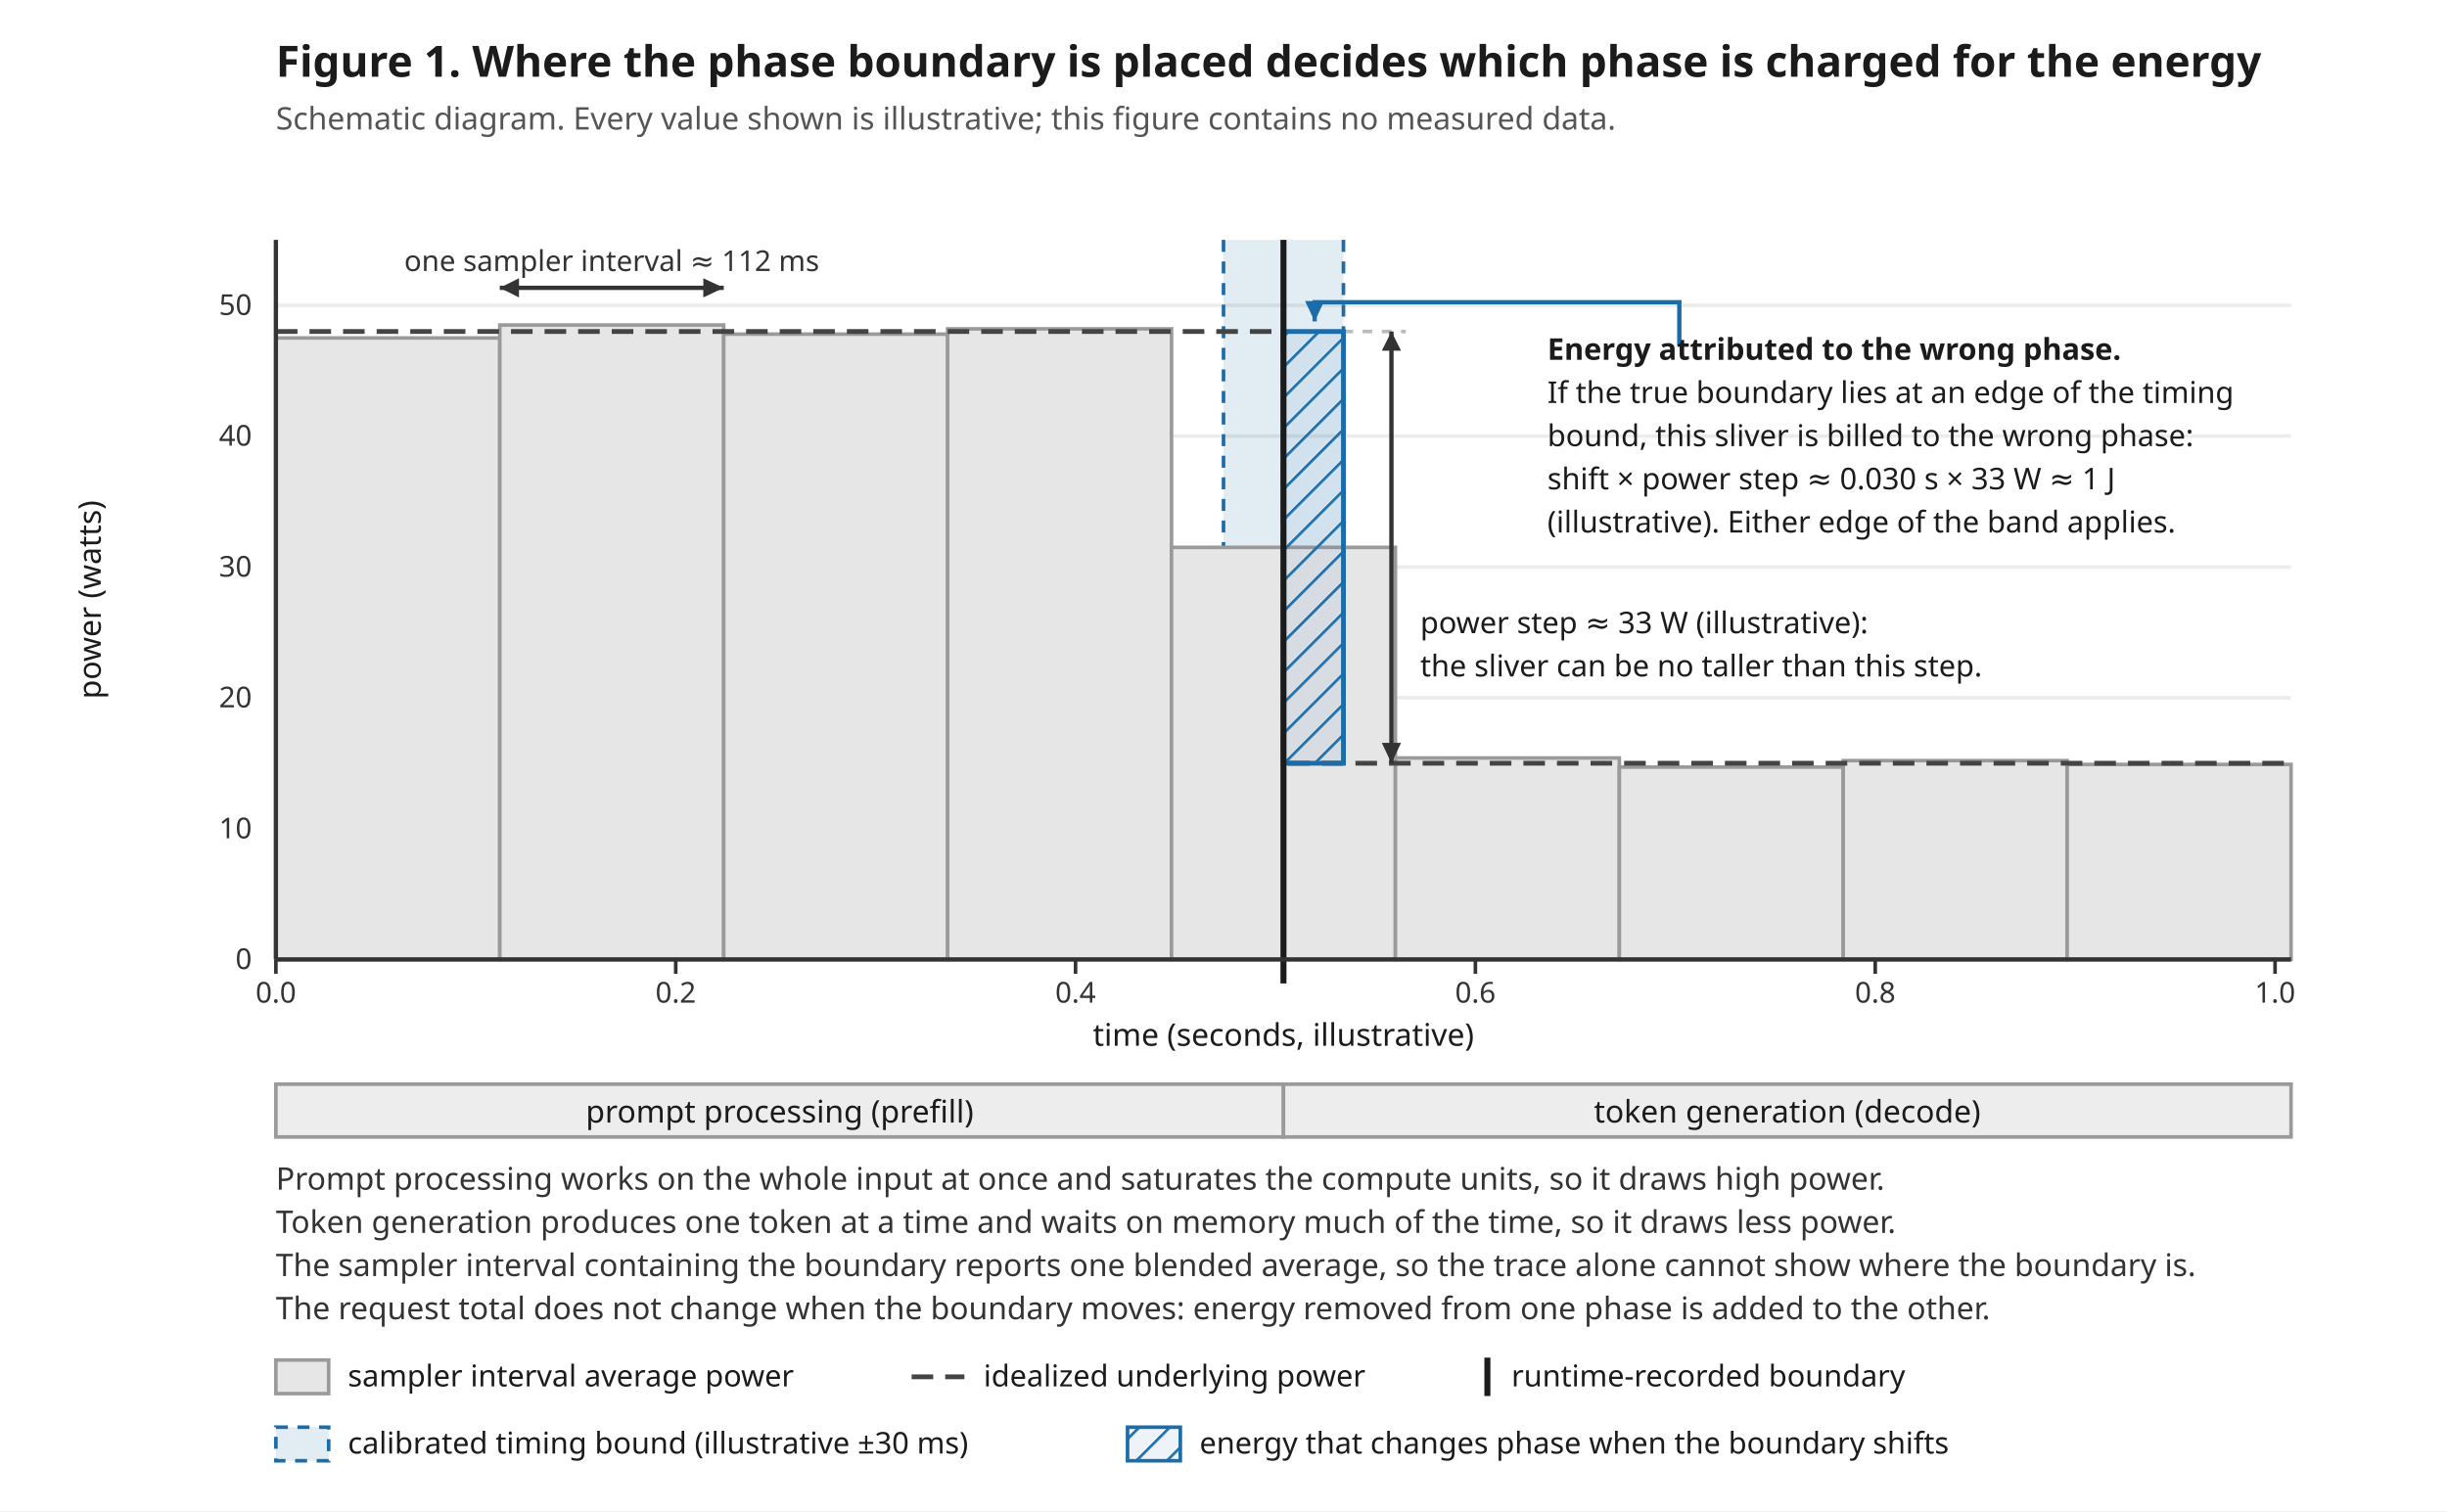
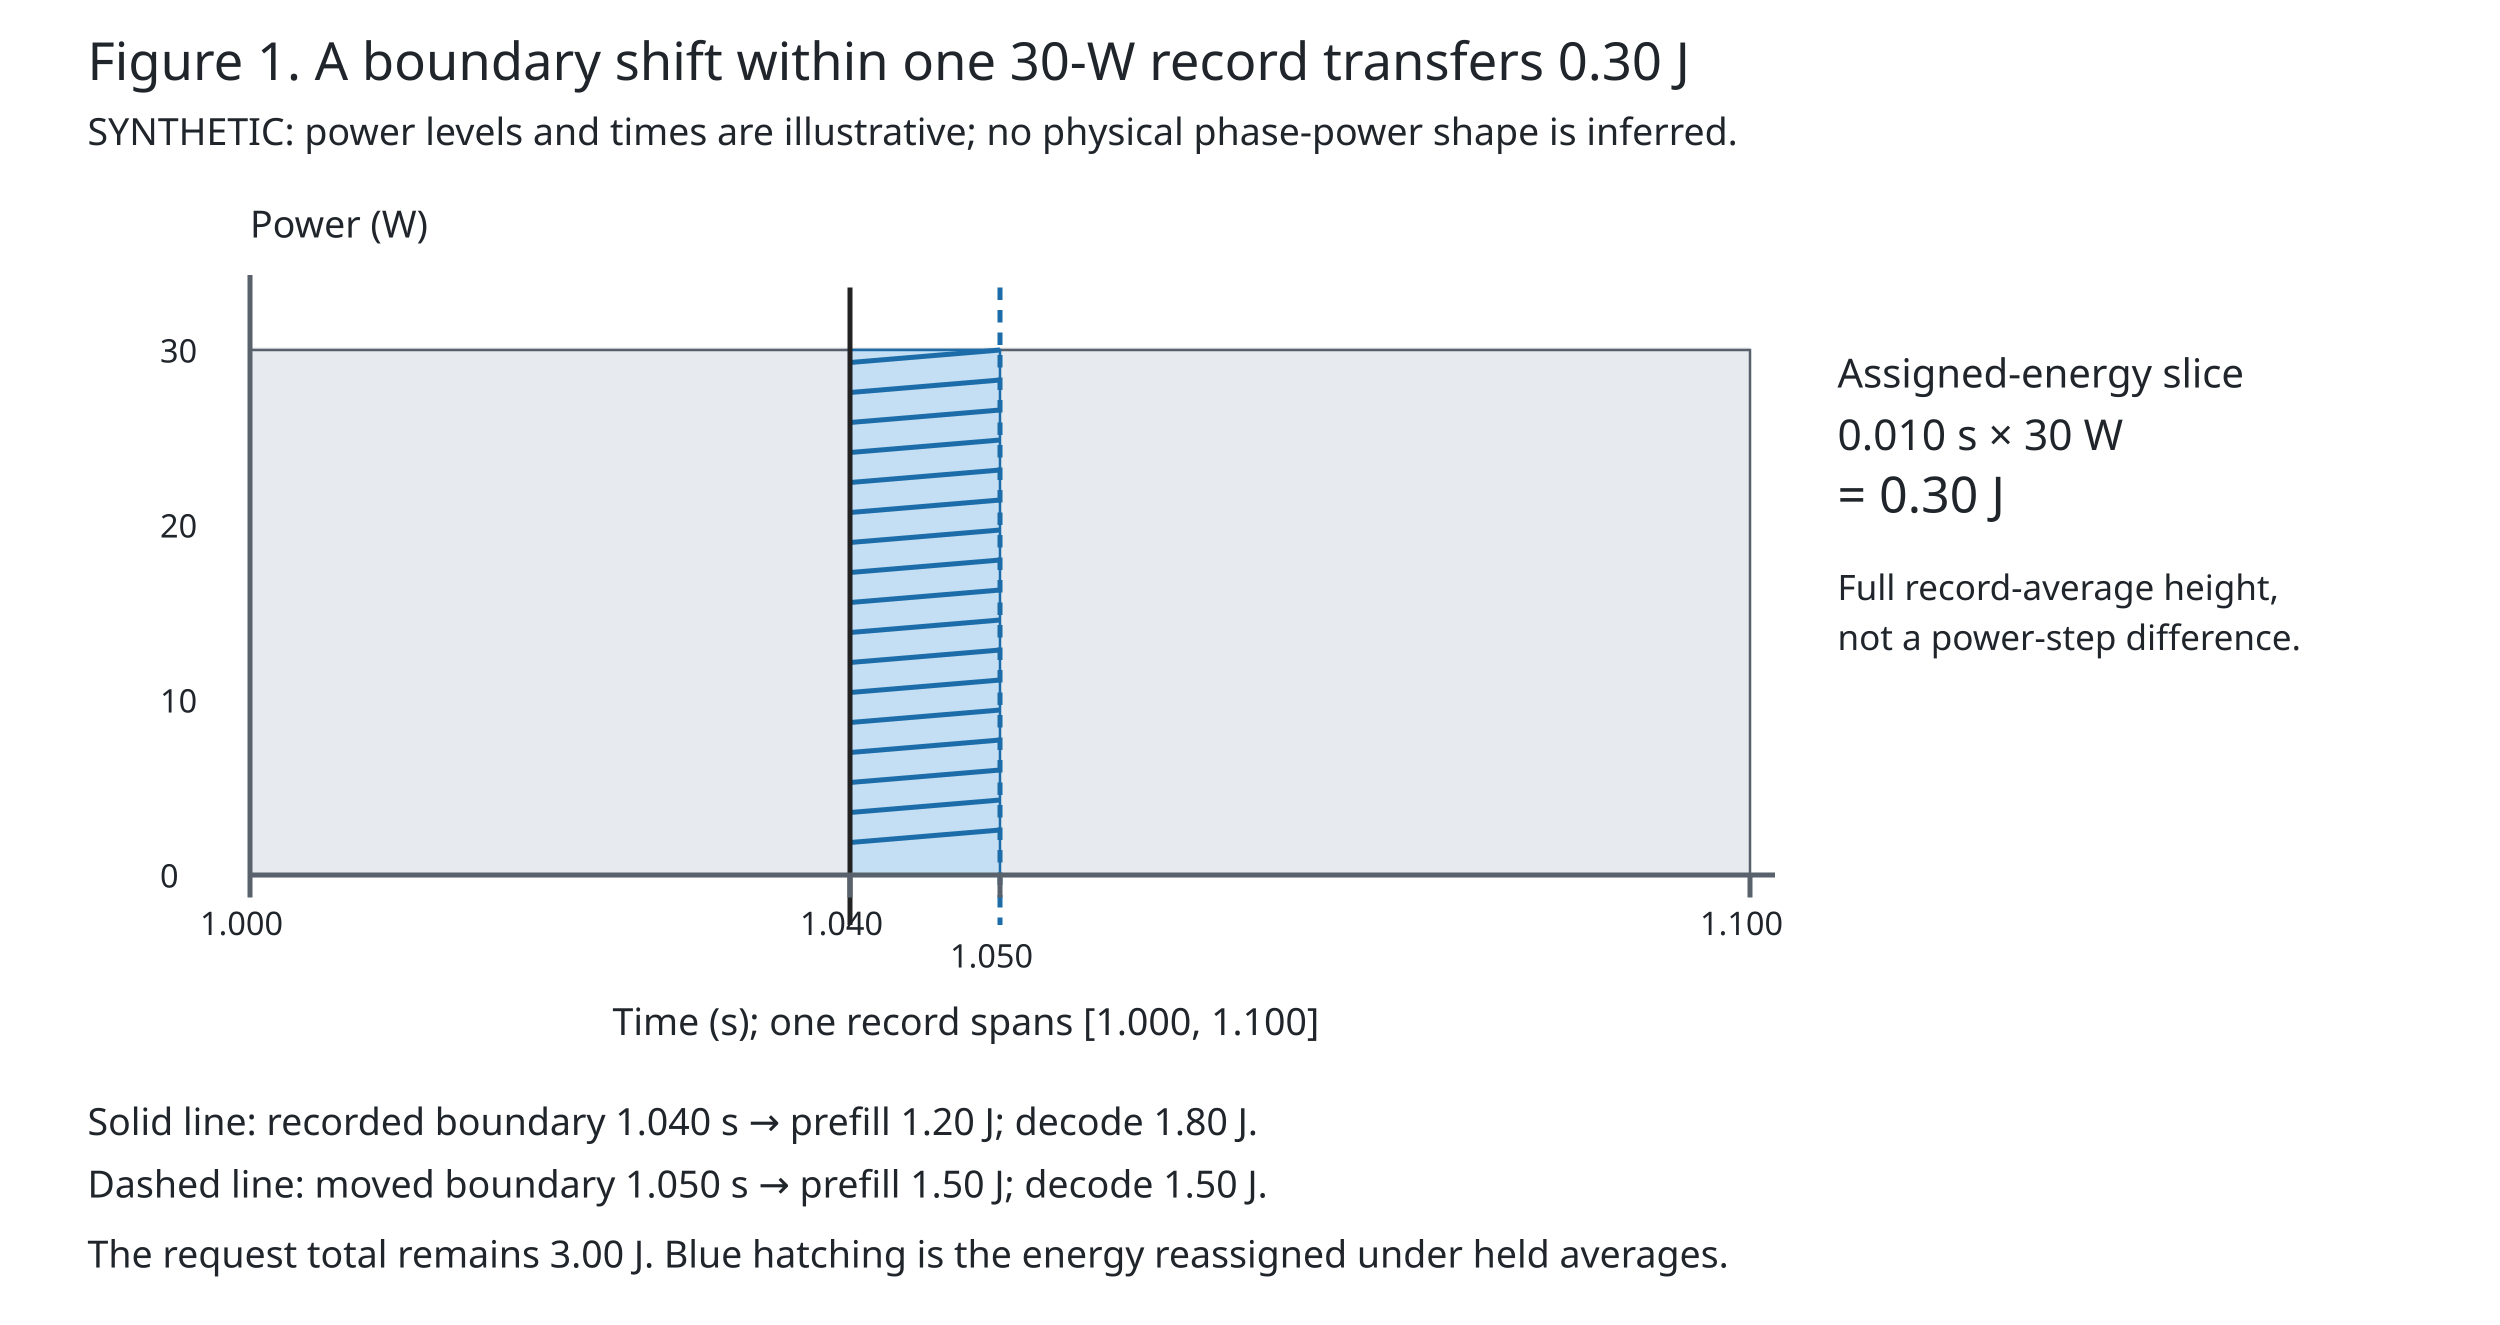
- <svg xmlns="http://www.w3.org/2000/svg" width="1020" height="630" viewBox="0 0 1020 630" role="img" aria-labelledby="fig1title fig1desc">
-   <defs>
-     <pattern id="f1hatch" width="9" height="9" patternUnits="userSpaceOnUse" patternTransform="rotate(45)">
-       <rect width="9" height="9" fill="#1b6ca8" fill-opacity="0.08" />
-       <line x1="0" y1="0" x2="0" y2="9" stroke="#1b6ca8" stroke-width="2.2" />
-     </pattern>
-     <marker id="f1aEnd" markerWidth="9" markerHeight="9" refX="8.5" refY="4" orient="auto" markerUnits="userSpaceOnUse">
-       <path d="M0,0 L8.5,4 L0,8 z" fill="#333333" />
-     </marker>
-     <marker id="f1aStart" markerWidth="9" markerHeight="9" refX="0.5" refY="4" orient="auto" markerUnits="userSpaceOnUse">
-       <path d="M8.5,0 L0.5,4 L8.5,8 z" fill="#333333" />
-     </marker>
-     <marker id="f1aEndAcc" markerWidth="9" markerHeight="9" refX="8.5" refY="4" orient="auto" markerUnits="userSpaceOnUse">
-       <path d="M0,0 L8.5,4 L0,8 z" fill="#1b6ca8" />
-     </marker>
-   </defs>
-   <rect x="0" y="0" width="1020" height="630" fill="#ffffff" />
-   <text x="115" y="32" font-family="sans-serif" font-size="18" font-weight="bold" fill="#1b1b1b">Figure 1. Where the phase boundary is placed decides which phase is charged for the energy</text>
-   <text x="115" y="54" font-family="sans-serif" font-size="13" fill="#555555">Schematic diagram. Every value shown is illustrative; this figure contains no measured data.</text>
-   <g stroke="#ececec" stroke-width="1.5">
-     <line x1="115" y1="400.0" x2="955" y2="400.0" />
-     <line x1="115" y1="345.5" x2="955" y2="345.5" />
-     <line x1="115" y1="290.9" x2="955" y2="290.9" />
-     <line x1="115" y1="236.4" x2="955" y2="236.4" />
-     <line x1="115" y1="181.8" x2="955" y2="181.8" />
-     <line x1="115" y1="127.3" x2="955" y2="127.3" />
-   </g>
-   <rect x="510" y="100" width="50" height="300" fill="#1b6ca8" fill-opacity="0.13" />
-   <line x1="510" y1="100" x2="510" y2="400" stroke="#1b6ca8" stroke-width="1.5" stroke-dasharray="5 4" />
-   <line x1="560" y1="100" x2="560" y2="400" stroke="#1b6ca8" stroke-width="1.5" stroke-dasharray="5 4" />
-   <g fill="#e6e6e6" stroke="#9a9a9a" stroke-width="1.5">
-     <rect x="115.00" y="140.9" width="93.33" height="259.1" />
-     <rect x="208.33" y="135.5" width="93.33" height="264.5" />
-     <rect x="301.67" y="139.3" width="93.33" height="260.7" />
-     <rect x="395.00" y="137.1" width="93.33" height="262.9" />
-     <rect x="488.33" y="228.2" width="93.33" height="171.8" />
-     <rect x="581.67" y="316.0" width="93.33" height="84.0" />
-     <rect x="675.00" y="319.8" width="93.33" height="80.2" />
-     <rect x="768.33" y="317.1" width="93.33" height="82.9" />
-     <rect x="861.67" y="318.7" width="93.33" height="81.3" />
-   </g>
-   <path d="M115,138.2 L535,138.2 L535,318.2 L955,318.2" fill="none" stroke="#444444" stroke-width="2" stroke-dasharray="9 5" />
-   <line x1="560" y1="138.2" x2="586" y2="138.2" stroke="#bbbbbb" stroke-width="1.5" stroke-dasharray="4 4" />
-   <rect x="535" y="138.2" width="25" height="180" fill="url(#f1hatch)" stroke="#1b6ca8" stroke-width="2" />
-   <line x1="535" y1="100" x2="535" y2="410" stroke="#1b1b1b" stroke-width="2.5" />
-   <line x1="580" y1="138.2" x2="580" y2="318.2" stroke="#333333" stroke-width="1.8" marker-start="url(#f1aStart)" marker-end="url(#f1aEnd)" />
-   <text x="592" y="264" font-family="sans-serif" font-size="12.5" fill="#1b1b1b">power step ≈ 33 W (illustrative):</text>
-   <text x="592" y="282" font-family="sans-serif" font-size="12.5" fill="#1b1b1b">the sliver can be no taller than this step.</text>
-   <line x1="208.33" y1="120" x2="301.67" y2="120" stroke="#333333" stroke-width="1.8" marker-start="url(#f1aStart)" marker-end="url(#f1aEnd)" />
-   <text x="255" y="113" font-family="sans-serif" font-size="12" fill="#333333" text-anchor="middle">one sampler interval ≈ 112 ms</text>
-   <polyline points="700,144 700,126 548,126 548,134" fill="none" stroke="#1b6ca8" stroke-width="1.8" marker-end="url(#f1aEndAcc)" />
-   <text x="645" y="150" font-family="sans-serif" font-size="12.5" fill="#1b1b1b" font-weight="bold">Energy attributed to the wrong phase.</text>
-   <text x="645" y="168" font-family="sans-serif" font-size="12.5" fill="#1b1b1b">If the true boundary lies at an edge of the timing</text>
-   <text x="645" y="186" font-family="sans-serif" font-size="12.5" fill="#1b1b1b">bound, this sliver is billed to the wrong phase:</text>
-   <text x="645" y="204" font-family="sans-serif" font-size="12.5" fill="#1b1b1b">shift × power step ≈ 0.030 s × 33 W ≈ 1 J</text>
-   <text x="645" y="222" font-family="sans-serif" font-size="12.5" fill="#1b1b1b">(illustrative). Either edge of the band applies.</text>
-   <line x1="115" y1="400" x2="955" y2="400" stroke="#333333" stroke-width="1.8" />
-   <line x1="115" y1="100" x2="115" y2="400" stroke="#333333" stroke-width="1.8" />
-   <g font-family="sans-serif" font-size="12" fill="#333333" text-anchor="end">
-     <text x="105" y="404">0</text>
-     <text x="105" y="349.5">10</text>
-     <text x="105" y="294.9">20</text>
-     <text x="105" y="240.4">30</text>
-     <text x="105" y="185.8">40</text>
-     <text x="105" y="131.3">50</text>
-   </g>
-   <text x="42" y="250" font-family="sans-serif" font-size="13" fill="#1b1b1b" text-anchor="middle" transform="rotate(-90 42 250)">power (watts)</text>
-   <g stroke="#333333" stroke-width="1.5">
-     <line x1="115" y1="400" x2="115" y2="406" />
-     <line x1="281.67" y1="400" x2="281.67" y2="406" />
-     <line x1="448.33" y1="400" x2="448.33" y2="406" />
-     <line x1="615" y1="400" x2="615" y2="406" />
-     <line x1="781.67" y1="400" x2="781.67" y2="406" />
-     <line x1="948.33" y1="400" x2="948.33" y2="406" />
-   </g>
-   <g font-family="sans-serif" font-size="12" fill="#333333" text-anchor="middle">
-     <text x="115" y="418">0.0</text>
-     <text x="281.67" y="418">0.2</text>
-     <text x="448.33" y="418">0.4</text>
-     <text x="615" y="418">0.6</text>
-     <text x="781.67" y="418">0.8</text>
-     <text x="948.33" y="418">1.0</text>
-   </g>
-   <text x="535" y="436" font-family="sans-serif" font-size="13" fill="#1b1b1b" text-anchor="middle">time (seconds, illustrative)</text>
-   <rect x="115" y="452" width="420" height="22" fill="#ededed" stroke="#9a9a9a" stroke-width="1.5" />
-   <rect x="535" y="452" width="420" height="22" fill="#ededed" stroke="#9a9a9a" stroke-width="1.5" />
-   <text x="325" y="468" font-family="sans-serif" font-size="13" fill="#1b1b1b" text-anchor="middle">prompt processing (prefill)</text>
-   <text x="745" y="468" font-family="sans-serif" font-size="13" fill="#1b1b1b" text-anchor="middle">token generation (decode)</text>
-   <g font-family="sans-serif" font-size="13" fill="#333333">
-     <text x="115" y="496">Prompt processing works on the whole input at once and saturates the compute units, so it draws high power.</text>
-     <text x="115" y="514">Token generation produces one token at a time and waits on memory much of the time, so it draws less power.</text>
-     <text x="115" y="532">The sampler interval containing the boundary reports one blended average, so the trace alone cannot show where the boundary is.</text>
-     <text x="115" y="550">The request total does not change when the boundary moves: energy removed from one phase is added to the other.</text>
-   </g>
-   <g font-family="sans-serif" font-size="12.5" fill="#1b1b1b">
-     <rect x="115" y="567" width="22" height="14" fill="#e6e6e6" stroke="#9a9a9a" stroke-width="1.5" />
-     <text x="145" y="578">sampler interval average power</text>
-     <line x1="380" y1="574" x2="402" y2="574" stroke="#444444" stroke-width="2" stroke-dasharray="9 5" />
-     <text x="410" y="578">idealized underlying power</text>
-     <line x1="620" y1="566" x2="620" y2="582" stroke="#1b1b1b" stroke-width="2.5" />
-     <text x="630" y="578">runtime-recorded boundary</text>
-     <rect x="115" y="595" width="22" height="14" fill="#1b6ca8" fill-opacity="0.13" stroke="#1b6ca8" stroke-width="1.5" stroke-dasharray="5 4" />
-     <text x="145" y="606">calibrated timing bound (illustrative ±30 ms)</text>
-     <rect x="470" y="595" width="22" height="14" fill="url(#f1hatch)" stroke="#1b6ca8" stroke-width="1.5" />
-     <text x="500" y="606">energy that changes phase when the boundary shifts</text>
+ <svg xmlns="http://www.w3.org/2000/svg" width="1000" height="530" viewBox="0 0 1000 530" role="img">
+   <rect width="100%" height="100%" fill="white" />
+   <g font-family="sans-serif" fill="#20252b">
+     <text x="35" y="32" font-size="21">Figure 1. A boundary shift within one 30-W record transfers 0.30 J</text>
+     <text x="35" y="58" font-size="15">SYNTHETIC: power levels and times are illustrative; no physical phase-power shape is inferred.</text>
+     <line x1="100" y1="350" x2="700" y2="350" stroke="#e2e6ea" stroke-width="2" />
+     <text x="64" y="355" font-size="13">0</text>
+     <line x1="100" y1="280" x2="700" y2="280" stroke="#e2e6ea" stroke-width="2" />
+     <text x="64" y="285" font-size="13">10</text>
+     <line x1="100" y1="210" x2="700" y2="210" stroke="#e2e6ea" stroke-width="2" />
+     <text x="64" y="215" font-size="13">20</text>
+     <line x1="100" y1="140" x2="700" y2="140" stroke="#e2e6ea" stroke-width="2" />
+     <text x="64" y="145" font-size="13">30</text>
+     <rect x="100" y="140" width="600" height="210" fill="#e7ebef" stroke="#58616c" />
+     <rect x="340" y="140" width="60" height="210" fill="#c4def3" stroke="#1b6ca8" />
+     <line x1="340" y1="145" x2="400" y2="140" stroke="#1b6ca8" stroke-width="2" />
+     <line x1="340" y1="157" x2="400" y2="152" stroke="#1b6ca8" stroke-width="2" />
+     <line x1="340" y1="169" x2="400" y2="164" stroke="#1b6ca8" stroke-width="2" />
+     <line x1="340" y1="181" x2="400" y2="176" stroke="#1b6ca8" stroke-width="2" />
+     <line x1="340" y1="193" x2="400" y2="188" stroke="#1b6ca8" stroke-width="2" />
+     <line x1="340" y1="205" x2="400" y2="200" stroke="#1b6ca8" stroke-width="2" />
+     <line x1="340" y1="217" x2="400" y2="212" stroke="#1b6ca8" stroke-width="2" />
+     <line x1="340" y1="229" x2="400" y2="224" stroke="#1b6ca8" stroke-width="2" />
+     <line x1="340" y1="241" x2="400" y2="236" stroke="#1b6ca8" stroke-width="2" />
+     <line x1="340" y1="253" x2="400" y2="248" stroke="#1b6ca8" stroke-width="2" />
+     <line x1="340" y1="265" x2="400" y2="260" stroke="#1b6ca8" stroke-width="2" />
+     <line x1="340" y1="277" x2="400" y2="272" stroke="#1b6ca8" stroke-width="2" />
+     <line x1="340" y1="289" x2="400" y2="284" stroke="#1b6ca8" stroke-width="2" />
+     <line x1="340" y1="301" x2="400" y2="296" stroke="#1b6ca8" stroke-width="2" />
+     <line x1="340" y1="313" x2="400" y2="308" stroke="#1b6ca8" stroke-width="2" />
+     <line x1="340" y1="325" x2="400" y2="320" stroke="#1b6ca8" stroke-width="2" />
+     <line x1="340" y1="337" x2="400" y2="332" stroke="#1b6ca8" stroke-width="2" />
+     <line x1="340" y1="115" x2="340" y2="370" stroke="#222" stroke-width="2" />
+     <line x1="400" y1="115" x2="400" y2="370" stroke="#1b6ca8" stroke-width="2" stroke-dasharray="5 4" />
+     <line x1="100" y1="350" x2="710" y2="350" stroke="#58616c" stroke-width="2" />
+     <line x1="100" y1="350" x2="100" y2="110" stroke="#58616c" stroke-width="2" />
+     <text x="100" y="95" font-size="15">Power (W)</text>
+     <text x="735" y="155" font-size="16">Assigned-energy slice</text>
+     <text x="735" y="180" font-size="17">0.010 s × 30 W</text>
+     <text x="735" y="205" font-size="20">= 0.30 J</text>
+     <text x="735" y="240" font-size="14">Full record-average height,</text>
+     <text x="735" y="260" font-size="14">not a power-step difference.</text>
+     <line x1="100" y1="350" x2="100" y2="359" stroke="#58616c" stroke-width="2" />
+     <text x="80" y="374" font-size="13">1.000</text>
+     <line x1="340" y1="350" x2="340" y2="359" stroke="#58616c" stroke-width="2" />
+     <text x="320" y="374" font-size="13">1.040</text>
+     <line x1="400" y1="350" x2="400" y2="359" stroke="#58616c" stroke-width="2" />
+     <text x="380" y="387" font-size="13">1.050</text>
+     <line x1="700" y1="350" x2="700" y2="359" stroke="#58616c" stroke-width="2" />
+     <text x="680" y="374" font-size="13">1.100</text>
+     <text x="245" y="414" font-size="15">Time (s); one record spans [1.000, 1.100]</text>
+     <text x="35" y="454" font-size="15">Solid line: recorded boundary 1.040 s → prefill 1.20 J; decode 1.80 J.</text>
+     <text x="35" y="479" font-size="15">Dashed line: moved boundary 1.050 s → prefill 1.50 J; decode 1.50 J.</text>
+     <text x="35" y="507" font-size="15">The request total remains 3.00 J. Blue hatching is the energy reassigned under held averages.</text>
  </g>
</svg>
